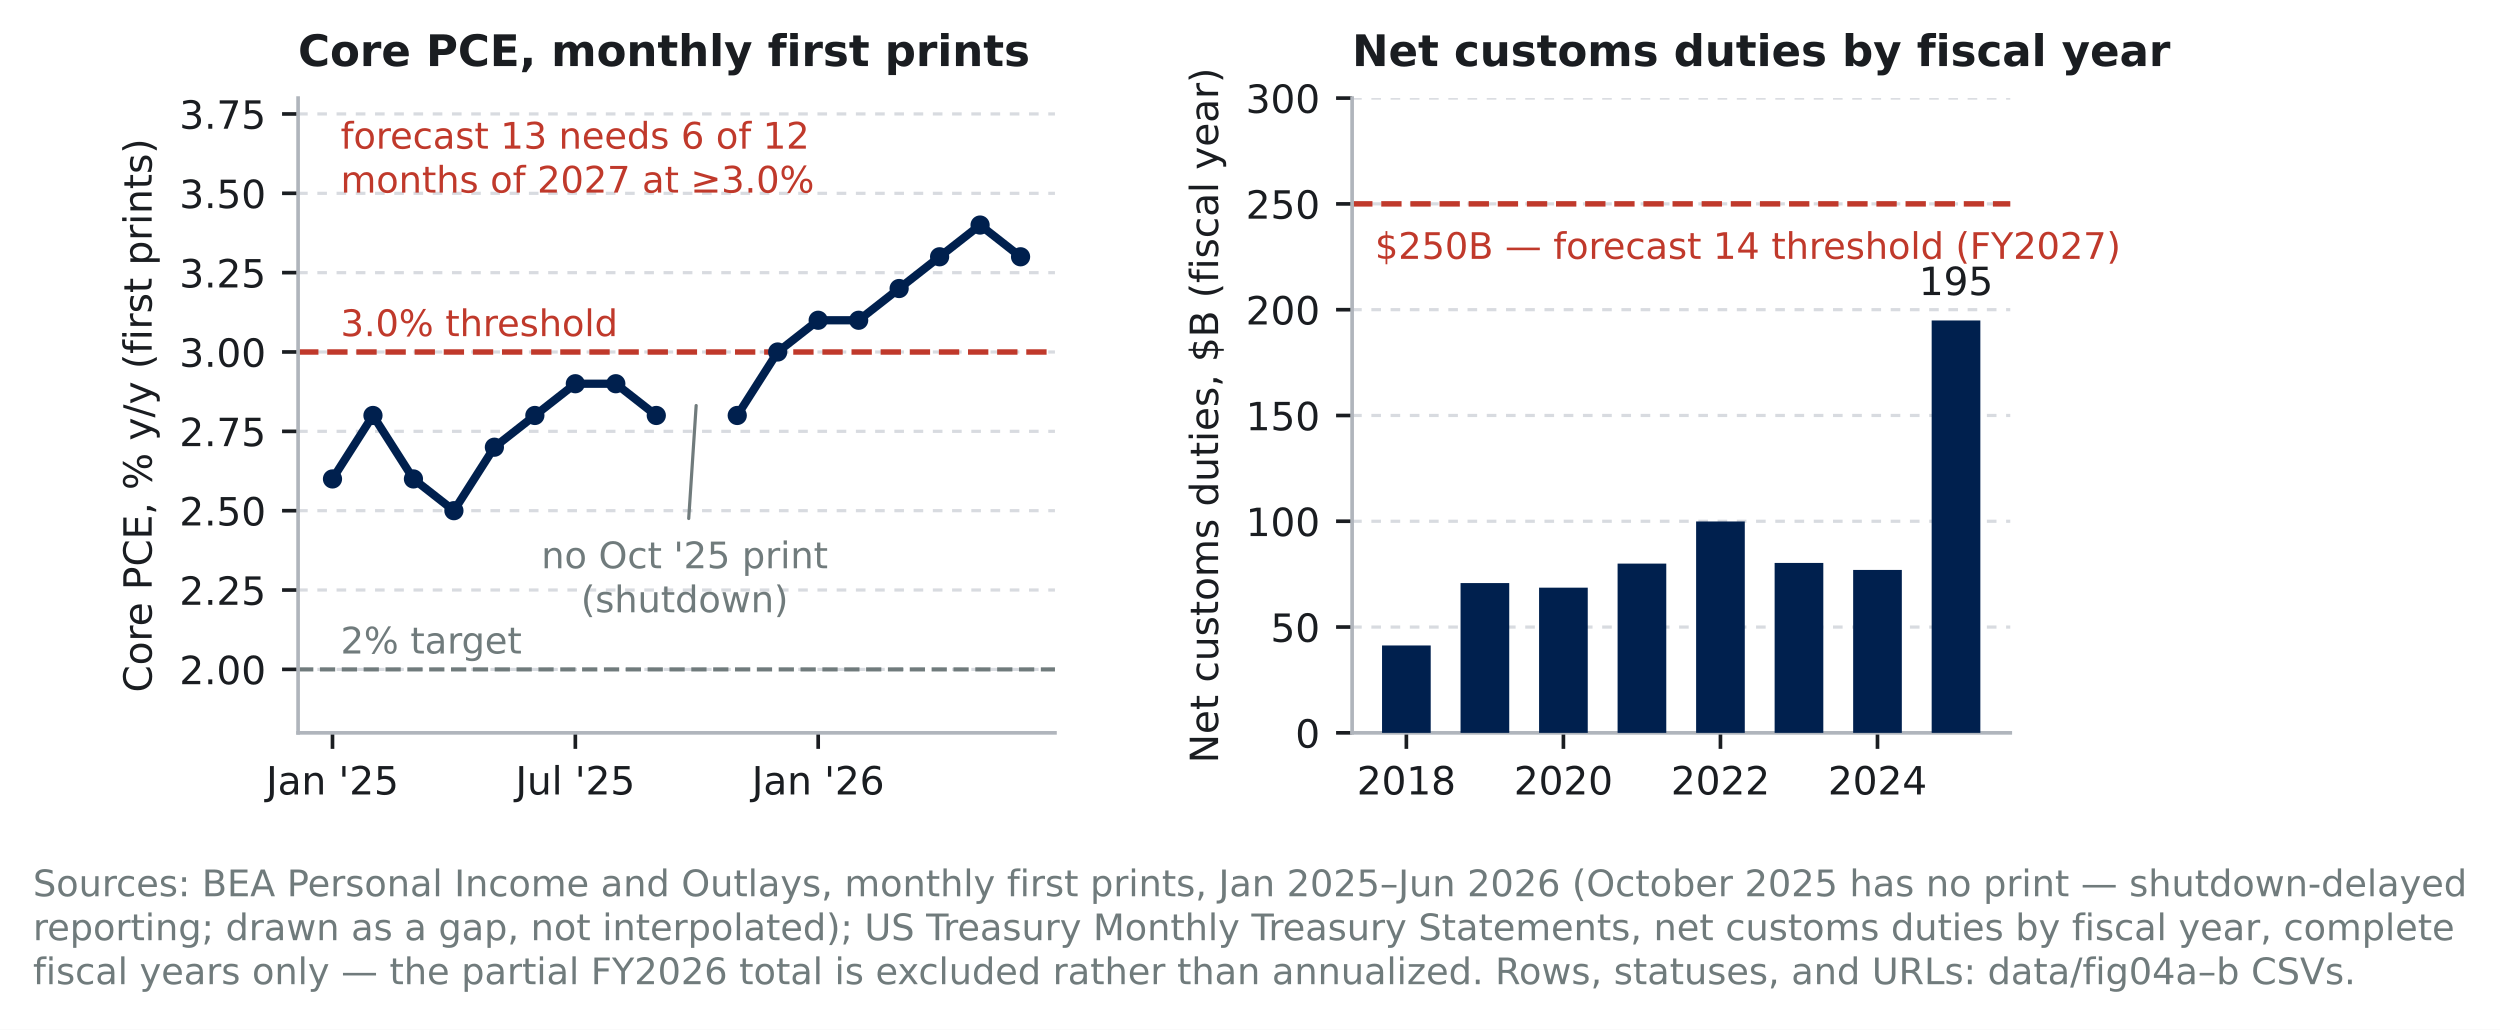
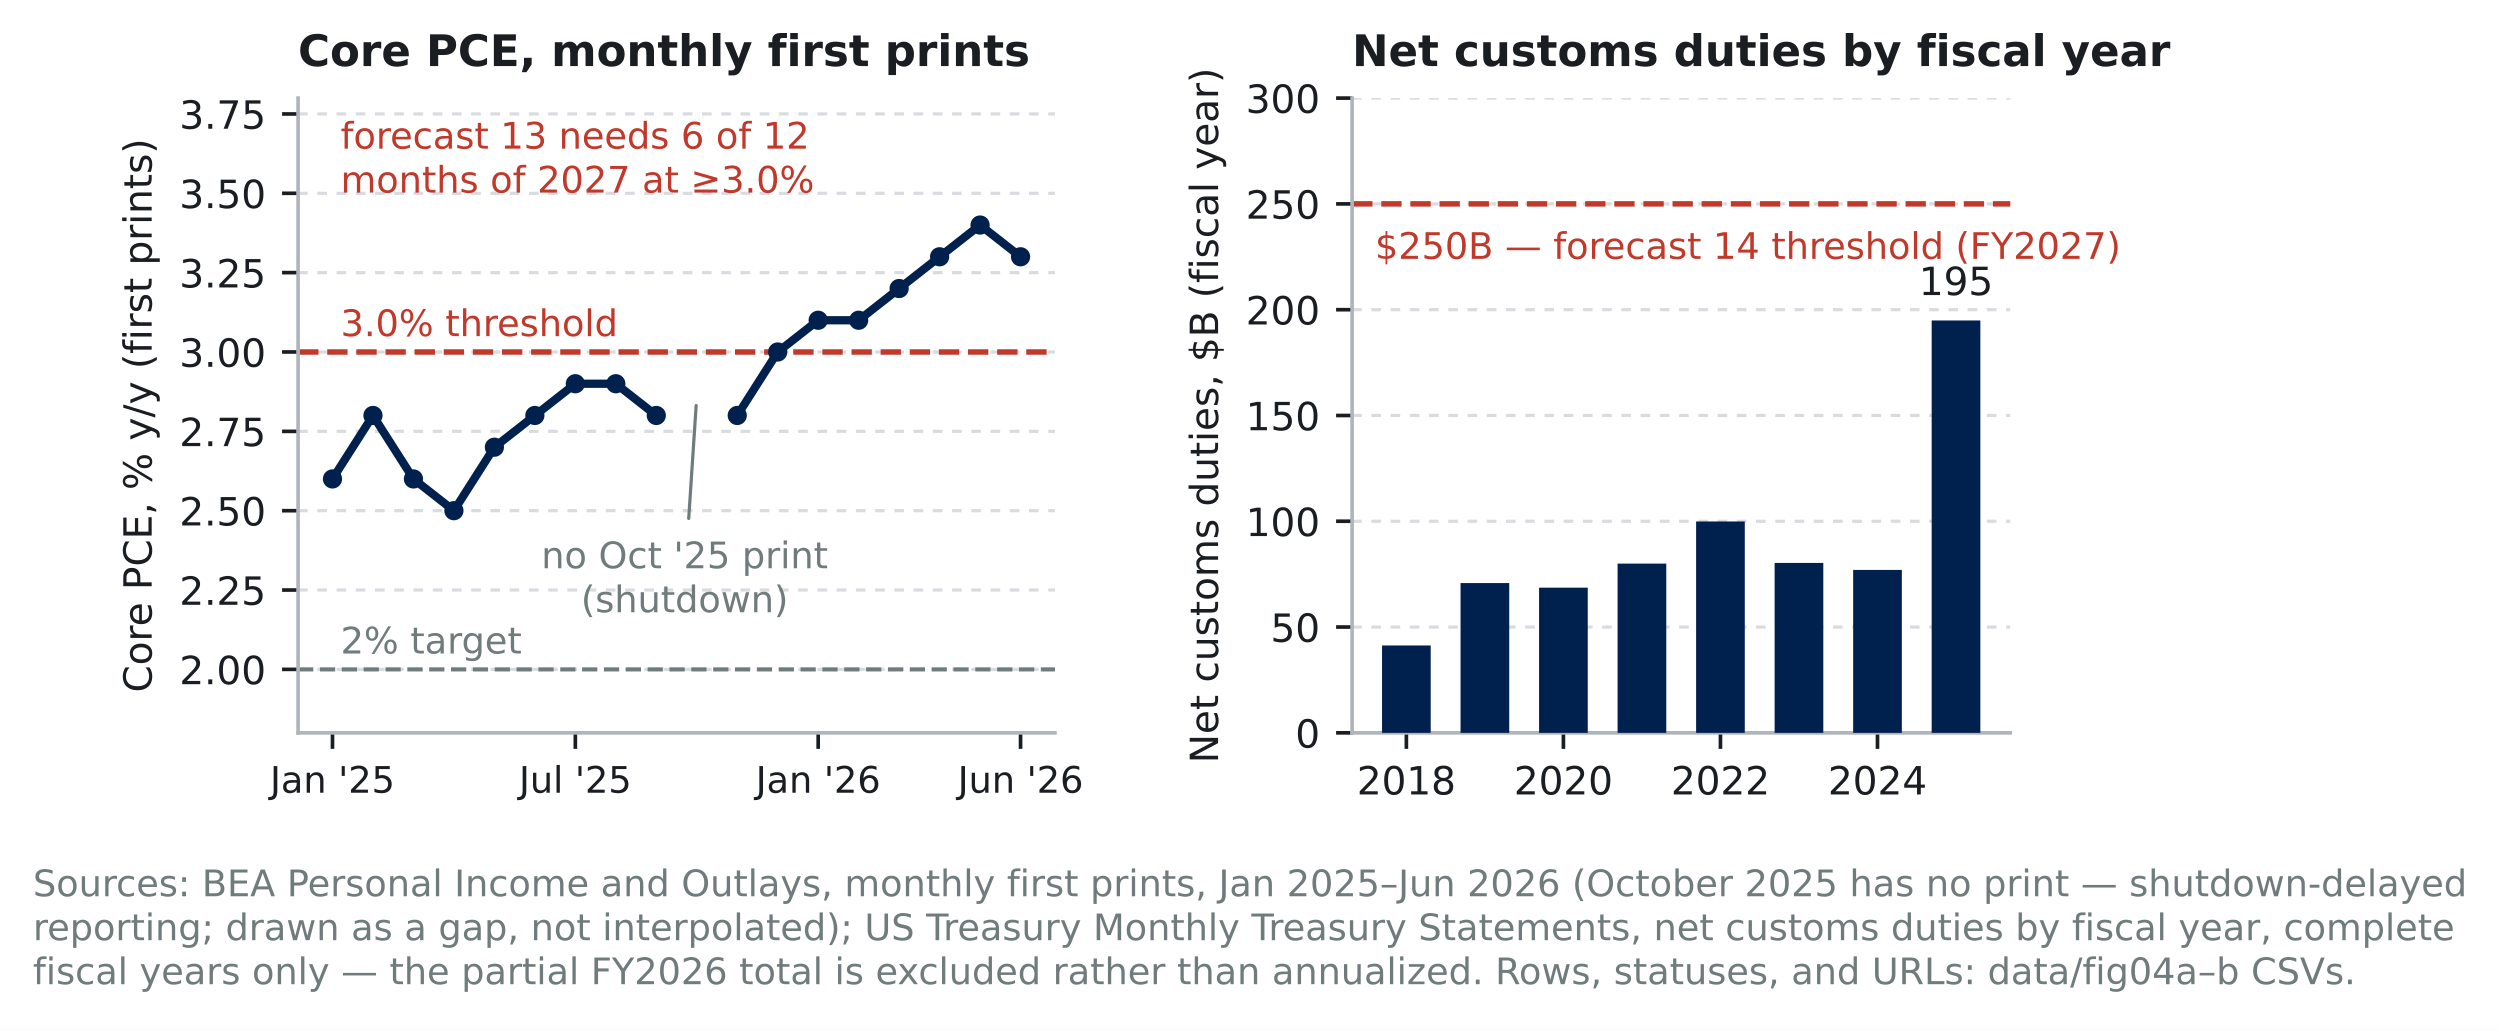
<svg xmlns="http://www.w3.org/2000/svg" xmlns:xlink="http://www.w3.org/1999/xlink" width="545.883pt" height="224.825pt" viewBox="0 0 545.883 224.825" version="1.1">
  <defs>
    <style type="text/css">*{stroke-linejoin: round; stroke-linecap: butt}</style>
  </defs>
  <g id="figure_1">
    <g id="patch_1">
      <path d="M 0 224.825  L 545.883 224.825  L 545.883 0  L 0 0  z " style="fill: #ffffff" />
    </g>
    <g id="axes_1">
      <g id="patch_2">
        <path d="M 65.088 160.019  L 230.354 160.019  L 230.354 21.419  L 65.088 21.419  z " style="fill: #ffffff" />
      </g>
      <g id="matplotlib.axis_1">
        <g id="xtick_1">
          <g id="line2d_1">
            <defs>
-               <path id="mafdbf34f91" d="M 0 0  L 0 3.5  " style="stroke: #1a1d21; stroke-width: 0.8" />
+               <path id="m00c91df85c" d="M 0 0  L 0 3.5  " style="stroke: #1a1d21; stroke-width: 0.8" />
            </defs>
            <g>
-               <use xlink:href="#mafdbf34f91" x="72.6" y="160.019" style="fill: #1a1d21; stroke: #1a1d21; stroke-width: 0.8" />
+               <use xlink:href="#m00c91df85c" x="72.6" y="160.019" style="fill: #1a1d21; stroke: #1a1d21; stroke-width: 0.8" />
            </g>
          </g>
          <g id="text_1">
-             <text style="font-size: 8.5px; font-family: 'DejaVu Sans'; text-anchor: middle; fill: #1a1d21" x="72.6" y="173.477" transform="rotate(-0 72.60008 173.4765)">Jan '25</text>
+             <text style="font-size: 8px; font-family: 'DejaVu Sans'; text-anchor: middle; fill: #1a1d21" x="72.6" y="173.097" transform="rotate(-0 72.60008 173.0966)">Jan '25</text>
          </g>
        </g>
        <g id="xtick_2">
          <g id="line2d_2">
            <g>
-               <use xlink:href="#mafdbf34f91" x="125.627" y="160.019" style="fill: #1a1d21; stroke: #1a1d21; stroke-width: 0.8" />
+               <use xlink:href="#m00c91df85c" x="125.627" y="160.019" style="fill: #1a1d21; stroke: #1a1d21; stroke-width: 0.8" />
            </g>
          </g>
          <g id="text_2">
-             <text style="font-size: 8.5px; font-family: 'DejaVu Sans'; text-anchor: middle; fill: #1a1d21" x="125.627" y="173.477" transform="rotate(-0 125.6265 173.4772)">Jul '25</text>
+             <text style="font-size: 8px; font-family: 'DejaVu Sans'; text-anchor: middle; fill: #1a1d21" x="125.627" y="173.097" transform="rotate(-0 125.6265 173.0973)">Jul '25</text>
          </g>
        </g>
        <g id="xtick_3">
          <g id="line2d_3">
            <g>
-               <use xlink:href="#mafdbf34f91" x="178.653" y="160.019" style="fill: #1a1d21; stroke: #1a1d21; stroke-width: 0.8" />
+               <use xlink:href="#m00c91df85c" x="178.653" y="160.019" style="fill: #1a1d21; stroke: #1a1d21; stroke-width: 0.8" />
            </g>
          </g>
          <g id="text_3">
-             <text style="font-size: 8.5px; font-family: 'DejaVu Sans'; text-anchor: middle; fill: #1a1d21" x="178.653" y="173.477" transform="rotate(-0 178.653 173.4765)">Jan '26</text>
+             <text style="font-size: 8px; font-family: 'DejaVu Sans'; text-anchor: middle; fill: #1a1d21" x="178.653" y="173.097" transform="rotate(-0 178.653 173.0966)">Jan '26</text>
+           </g>
+         </g>
+         <g id="xtick_4">
+           <g id="line2d_4">
+             <g>
+               <use xlink:href="#m00c91df85c" x="222.842" y="160.019" style="fill: #1a1d21; stroke: #1a1d21; stroke-width: 0.8" />
+             </g>
+           </g>
+           <g id="text_4">
+             <text style="font-size: 8px; font-family: 'DejaVu Sans'; text-anchor: middle; fill: #1a1d21" x="222.842" y="173.097" transform="rotate(-0 222.8417 173.0966)">Jun '26</text>
          </g>
        </g>
      </g>
      <g id="matplotlib.axis_2">
        <g id="ytick_1">
-           <g id="line2d_4">
-             <path d="M 65.088 146.159  L 230.354 146.159  " clip-path="url(#p23c124623d)" style="fill: none; stroke-dasharray: 2.1,2.1; stroke-dashoffset: 0; stroke: #d8dbe0; stroke-width: 0.7" />
-           </g>
          <g id="line2d_5">
+             <path d="M 65.088 146.159  L 230.354 146.159  " clip-path="url(#pdcc8681edb)" style="fill: none; stroke-dasharray: 2.1,2.1; stroke-dashoffset: 0; stroke: #d8dbe0; stroke-width: 0.7" />
+           </g>
+           <g id="line2d_6">
            <defs>
-               <path id="m6a511a5b4c" d="M 0 0  L -3.5 0  " style="stroke: #1a1d21; stroke-width: 0.8" />
+               <path id="m040faa69c9" d="M 0 0  L -3.5 0  " style="stroke: #1a1d21; stroke-width: 0.8" />
            </defs>
            <g>
-               <use xlink:href="#m6a511a5b4c" x="65.088" y="146.159" style="fill: #1a1d21; stroke: #1a1d21; stroke-width: 0.8" />
-             </g>
-           </g>
-           <g id="text_4">
+               <use xlink:href="#m040faa69c9" x="65.088" y="146.159" style="fill: #1a1d21; stroke: #1a1d21; stroke-width: 0.8" />
+             </g>
+           </g>
+           <g id="text_5">
            <text style="font-size: 8.5px; font-family: 'DejaVu Sans'; text-anchor: end; fill: #1a1d21" x="58.088" y="149.388" transform="rotate(-0 58.088 149.3875)">2.00</text>
          </g>
        </g>
        <g id="ytick_2">
-           <g id="line2d_6">
-             <path d="M 65.088 128.834  L 230.354 128.834  " clip-path="url(#p23c124623d)" style="fill: none; stroke-dasharray: 2.1,2.1; stroke-dashoffset: 0; stroke: #d8dbe0; stroke-width: 0.7" />
-           </g>
          <g id="line2d_7">
-             <g>
-               <use xlink:href="#m6a511a5b4c" x="65.088" y="128.834" style="fill: #1a1d21; stroke: #1a1d21; stroke-width: 0.8" />
-             </g>
-           </g>
-           <g id="text_5">
+             <path d="M 65.088 128.834  L 230.354 128.834  " clip-path="url(#pdcc8681edb)" style="fill: none; stroke-dasharray: 2.1,2.1; stroke-dashoffset: 0; stroke: #d8dbe0; stroke-width: 0.7" />
+           </g>
+           <g id="line2d_8">
+             <g>
+               <use xlink:href="#m040faa69c9" x="65.088" y="128.834" style="fill: #1a1d21; stroke: #1a1d21; stroke-width: 0.8" />
+             </g>
+           </g>
+           <g id="text_6">
            <text style="font-size: 8.5px; font-family: 'DejaVu Sans'; text-anchor: end; fill: #1a1d21" x="58.088" y="132.063" transform="rotate(-0 58.088 132.0625)">2.25</text>
          </g>
        </g>
        <g id="ytick_3">
-           <g id="line2d_8">
-             <path d="M 65.088 111.509  L 230.354 111.509  " clip-path="url(#p23c124623d)" style="fill: none; stroke-dasharray: 2.1,2.1; stroke-dashoffset: 0; stroke: #d8dbe0; stroke-width: 0.7" />
-           </g>
          <g id="line2d_9">
-             <g>
-               <use xlink:href="#m6a511a5b4c" x="65.088" y="111.509" style="fill: #1a1d21; stroke: #1a1d21; stroke-width: 0.8" />
-             </g>
-           </g>
-           <g id="text_6">
+             <path d="M 65.088 111.509  L 230.354 111.509  " clip-path="url(#pdcc8681edb)" style="fill: none; stroke-dasharray: 2.1,2.1; stroke-dashoffset: 0; stroke: #d8dbe0; stroke-width: 0.7" />
+           </g>
+           <g id="line2d_10">
+             <g>
+               <use xlink:href="#m040faa69c9" x="65.088" y="111.509" style="fill: #1a1d21; stroke: #1a1d21; stroke-width: 0.8" />
+             </g>
+           </g>
+           <g id="text_7">
            <text style="font-size: 8.5px; font-family: 'DejaVu Sans'; text-anchor: end; fill: #1a1d21" x="58.088" y="114.738" transform="rotate(-0 58.088 114.7375)">2.50</text>
          </g>
        </g>
        <g id="ytick_4">
-           <g id="line2d_10">
-             <path d="M 65.088 94.184  L 230.354 94.184  " clip-path="url(#p23c124623d)" style="fill: none; stroke-dasharray: 2.1,2.1; stroke-dashoffset: 0; stroke: #d8dbe0; stroke-width: 0.7" />
-           </g>
          <g id="line2d_11">
-             <g>
-               <use xlink:href="#m6a511a5b4c" x="65.088" y="94.184" style="fill: #1a1d21; stroke: #1a1d21; stroke-width: 0.8" />
-             </g>
-           </g>
-           <g id="text_7">
+             <path d="M 65.088 94.184  L 230.354 94.184  " clip-path="url(#pdcc8681edb)" style="fill: none; stroke-dasharray: 2.1,2.1; stroke-dashoffset: 0; stroke: #d8dbe0; stroke-width: 0.7" />
+           </g>
+           <g id="line2d_12">
+             <g>
+               <use xlink:href="#m040faa69c9" x="65.088" y="94.184" style="fill: #1a1d21; stroke: #1a1d21; stroke-width: 0.8" />
+             </g>
+           </g>
+           <g id="text_8">
            <text style="font-size: 8.5px; font-family: 'DejaVu Sans'; text-anchor: end; fill: #1a1d21" x="58.088" y="97.413" transform="rotate(-0 58.088 97.41252)">2.75</text>
          </g>
        </g>
        <g id="ytick_5">
-           <g id="line2d_12">
-             <path d="M 65.088 76.859  L 230.354 76.859  " clip-path="url(#p23c124623d)" style="fill: none; stroke-dasharray: 2.1,2.1; stroke-dashoffset: 0; stroke: #d8dbe0; stroke-width: 0.7" />
-           </g>
          <g id="line2d_13">
-             <g>
-               <use xlink:href="#m6a511a5b4c" x="65.088" y="76.859" style="fill: #1a1d21; stroke: #1a1d21; stroke-width: 0.8" />
-             </g>
-           </g>
-           <g id="text_8">
+             <path d="M 65.088 76.859  L 230.354 76.859  " clip-path="url(#pdcc8681edb)" style="fill: none; stroke-dasharray: 2.1,2.1; stroke-dashoffset: 0; stroke: #d8dbe0; stroke-width: 0.7" />
+           </g>
+           <g id="line2d_14">
+             <g>
+               <use xlink:href="#m040faa69c9" x="65.088" y="76.859" style="fill: #1a1d21; stroke: #1a1d21; stroke-width: 0.8" />
+             </g>
+           </g>
+           <g id="text_9">
            <text style="font-size: 8.5px; font-family: 'DejaVu Sans'; text-anchor: end; fill: #1a1d21" x="58.088" y="80.088" transform="rotate(-0 58.088 80.08752)">3.00</text>
          </g>
        </g>
        <g id="ytick_6">
-           <g id="line2d_14">
-             <path d="M 65.088 59.534  L 230.354 59.534  " clip-path="url(#p23c124623d)" style="fill: none; stroke-dasharray: 2.1,2.1; stroke-dashoffset: 0; stroke: #d8dbe0; stroke-width: 0.7" />
-           </g>
          <g id="line2d_15">
-             <g>
-               <use xlink:href="#m6a511a5b4c" x="65.088" y="59.534" style="fill: #1a1d21; stroke: #1a1d21; stroke-width: 0.8" />
-             </g>
-           </g>
-           <g id="text_9">
+             <path d="M 65.088 59.534  L 230.354 59.534  " clip-path="url(#pdcc8681edb)" style="fill: none; stroke-dasharray: 2.1,2.1; stroke-dashoffset: 0; stroke: #d8dbe0; stroke-width: 0.7" />
+           </g>
+           <g id="line2d_16">
+             <g>
+               <use xlink:href="#m040faa69c9" x="65.088" y="59.534" style="fill: #1a1d21; stroke: #1a1d21; stroke-width: 0.8" />
+             </g>
+           </g>
+           <g id="text_10">
            <text style="font-size: 8.5px; font-family: 'DejaVu Sans'; text-anchor: end; fill: #1a1d21" x="58.088" y="62.763" transform="rotate(-0 58.088 62.76252)">3.25</text>
          </g>
        </g>
        <g id="ytick_7">
-           <g id="line2d_16">
-             <path d="M 65.088 42.209  L 230.354 42.209  " clip-path="url(#p23c124623d)" style="fill: none; stroke-dasharray: 2.1,2.1; stroke-dashoffset: 0; stroke: #d8dbe0; stroke-width: 0.7" />
-           </g>
          <g id="line2d_17">
-             <g>
-               <use xlink:href="#m6a511a5b4c" x="65.088" y="42.209" style="fill: #1a1d21; stroke: #1a1d21; stroke-width: 0.8" />
-             </g>
-           </g>
-           <g id="text_10">
+             <path d="M 65.088 42.209  L 230.354 42.209  " clip-path="url(#pdcc8681edb)" style="fill: none; stroke-dasharray: 2.1,2.1; stroke-dashoffset: 0; stroke: #d8dbe0; stroke-width: 0.7" />
+           </g>
+           <g id="line2d_18">
+             <g>
+               <use xlink:href="#m040faa69c9" x="65.088" y="42.209" style="fill: #1a1d21; stroke: #1a1d21; stroke-width: 0.8" />
+             </g>
+           </g>
+           <g id="text_11">
            <text style="font-size: 8.5px; font-family: 'DejaVu Sans'; text-anchor: end; fill: #1a1d21" x="58.088" y="45.438" transform="rotate(-0 58.088 45.43752)">3.50</text>
          </g>
        </g>
        <g id="ytick_8">
-           <g id="line2d_18">
-             <path d="M 65.088 24.884  L 230.354 24.884  " clip-path="url(#p23c124623d)" style="fill: none; stroke-dasharray: 2.1,2.1; stroke-dashoffset: 0; stroke: #d8dbe0; stroke-width: 0.7" />
-           </g>
          <g id="line2d_19">
-             <g>
-               <use xlink:href="#m6a511a5b4c" x="65.088" y="24.884" style="fill: #1a1d21; stroke: #1a1d21; stroke-width: 0.8" />
-             </g>
-           </g>
-           <g id="text_11">
+             <path d="M 65.088 24.884  L 230.354 24.884  " clip-path="url(#pdcc8681edb)" style="fill: none; stroke-dasharray: 2.1,2.1; stroke-dashoffset: 0; stroke: #d8dbe0; stroke-width: 0.7" />
+           </g>
+           <g id="line2d_20">
+             <g>
+               <use xlink:href="#m040faa69c9" x="65.088" y="24.884" style="fill: #1a1d21; stroke: #1a1d21; stroke-width: 0.8" />
+             </g>
+           </g>
+           <g id="text_12">
            <text style="font-size: 8.5px; font-family: 'DejaVu Sans'; text-anchor: end; fill: #1a1d21" x="58.088" y="28.113" transform="rotate(-0 58.088 28.11252)">3.75</text>
          </g>
        </g>
-         <g id="text_12">
+         <g id="text_13">
          <text style="font-size: 8.5px; font-family: 'DejaVu Sans'; text-anchor: middle; fill: #1a1d21" x="33.12" y="90.719" transform="rotate(-90 33.12023 90.71852)">Core PCE, % y/y (first prints)</text>
        </g>
      </g>
-       <g id="line2d_20">
-         <path d="M 65.088 76.859  L 230.354 76.859  " clip-path="url(#p23c124623d)" style="fill: none; stroke-dasharray: 4.44,1.92; stroke-dashoffset: 0; stroke: #c0392b; stroke-width: 1.2" />
-       </g>
      <g id="line2d_21">
-         <path d="M 65.088 146.159  L 230.354 146.159  " clip-path="url(#p23c124623d)" style="fill: none; stroke-dasharray: 3.33,1.44; stroke-dashoffset: 0; stroke: #707b7c; stroke-width: 0.9" />
+         <path d="M 65.088 76.859  L 230.354 76.859  " clip-path="url(#pdcc8681edb)" style="fill: none; stroke-dasharray: 4.44,1.92; stroke-dashoffset: 0; stroke: #c0392b; stroke-width: 1.2" />
+       </g>
+       <g id="line2d_22">
+         <path d="M 65.088 146.159  L 230.354 146.159  " clip-path="url(#pdcc8681edb)" style="fill: none; stroke-dasharray: 3.33,1.44; stroke-dashoffset: 0; stroke: #707b7c; stroke-width: 0.9" />
      </g>
      <g id="patch_3">
        <path d="M 65.088 160.019  L 65.088 21.419  " style="fill: none; stroke: #b0b5bc; stroke-width: 0.8; stroke-linejoin: miter; stroke-linecap: square" />
      </g>
      <g id="patch_4">
        <path d="M 65.088 160.019  L 230.354 160.019  " style="fill: none; stroke: #b0b5bc; stroke-width: 0.8; stroke-linejoin: miter; stroke-linecap: square" />
      </g>
-       <g id="line2d_22">
-         <path d="M 72.6 104.579  L 81.438 90.719  L 90.276 104.579  L 99.113 111.509  L 107.951 97.649  L 116.789 90.719  L 125.627 83.789  L 134.464 83.789  L 143.302 90.719  " clip-path="url(#p23c124623d)" style="fill: none; stroke: #00204e; stroke-width: 1.8; stroke-linecap: square" />
+       <g id="line2d_23">
+         <path d="M 72.6 104.579  L 81.438 90.719  L 90.276 104.579  L 99.113 111.509  L 107.951 97.649  L 116.789 90.719  L 125.627 83.789  L 134.464 83.789  L 143.302 90.719  " clip-path="url(#pdcc8681edb)" style="fill: none; stroke: #00204e; stroke-width: 1.8; stroke-linecap: square" />
        <defs>
-           <path id="m4e1119bc8c" d="M 0 1.6  C 0.424 1.6 0.831 1.431 1.131 1.131  C 1.431 0.831 1.6 0.424 1.6 0  C 1.6 -0.424 1.431 -0.831 1.131 -1.131  C 0.831 -1.431 0.424 -1.6 0 -1.6  C -0.424 -1.6 -0.831 -1.431 -1.131 -1.131  C -1.431 -0.831 -1.6 -0.424 -1.6 0  C -1.6 0.424 -1.431 0.831 -1.131 1.131  C -0.831 1.431 -0.424 1.6 0 1.6  z " style="stroke: #00204e" />
+           <path id="mcc8236ee41" d="M 0 1.6  C 0.424 1.6 0.831 1.431 1.131 1.131  C 1.431 0.831 1.6 0.424 1.6 0  C 1.6 -0.424 1.431 -0.831 1.131 -1.131  C 0.831 -1.431 0.424 -1.6 0 -1.6  C -0.424 -1.6 -0.831 -1.431 -1.131 -1.131  C -1.431 -0.831 -1.6 -0.424 -1.6 0  C -1.6 0.424 -1.431 0.831 -1.131 1.131  C -0.831 1.431 -0.424 1.6 0 1.6  z " style="stroke: #00204e" />
        </defs>
-         <g clip-path="url(#p23c124623d)">
-           <use xlink:href="#m4e1119bc8c" x="72.6" y="104.579" style="fill: #00204e; stroke: #00204e" />
-           <use xlink:href="#m4e1119bc8c" x="81.438" y="90.719" style="fill: #00204e; stroke: #00204e" />
-           <use xlink:href="#m4e1119bc8c" x="90.276" y="104.579" style="fill: #00204e; stroke: #00204e" />
-           <use xlink:href="#m4e1119bc8c" x="99.113" y="111.509" style="fill: #00204e; stroke: #00204e" />
-           <use xlink:href="#m4e1119bc8c" x="107.951" y="97.649" style="fill: #00204e; stroke: #00204e" />
-           <use xlink:href="#m4e1119bc8c" x="116.789" y="90.719" style="fill: #00204e; stroke: #00204e" />
-           <use xlink:href="#m4e1119bc8c" x="125.627" y="83.789" style="fill: #00204e; stroke: #00204e" />
-           <use xlink:href="#m4e1119bc8c" x="134.464" y="83.789" style="fill: #00204e; stroke: #00204e" />
-           <use xlink:href="#m4e1119bc8c" x="143.302" y="90.719" style="fill: #00204e; stroke: #00204e" />
-         </g>
-       </g>
-       <g id="line2d_23">
-         <path d="M 160.978 90.719  L 169.815 76.859  L 178.653 69.929  L 187.491 69.929  L 196.328 62.999  L 205.166 56.069  L 214.004 49.139  L 222.842 56.069  " clip-path="url(#p23c124623d)" style="fill: none; stroke: #00204e; stroke-width: 1.8; stroke-linecap: square" />
-         <g clip-path="url(#p23c124623d)">
-           <use xlink:href="#m4e1119bc8c" x="160.978" y="90.719" style="fill: #00204e; stroke: #00204e" />
-           <use xlink:href="#m4e1119bc8c" x="169.815" y="76.859" style="fill: #00204e; stroke: #00204e" />
-           <use xlink:href="#m4e1119bc8c" x="178.653" y="69.929" style="fill: #00204e; stroke: #00204e" />
-           <use xlink:href="#m4e1119bc8c" x="187.491" y="69.929" style="fill: #00204e; stroke: #00204e" />
-           <use xlink:href="#m4e1119bc8c" x="196.328" y="62.999" style="fill: #00204e; stroke: #00204e" />
-           <use xlink:href="#m4e1119bc8c" x="205.166" y="56.069" style="fill: #00204e; stroke: #00204e" />
-           <use xlink:href="#m4e1119bc8c" x="214.004" y="49.139" style="fill: #00204e; stroke: #00204e" />
-           <use xlink:href="#m4e1119bc8c" x="222.842" y="56.069" style="fill: #00204e; stroke: #00204e" />
-         </g>
-       </g>
-       <g id="text_13">
+         <g clip-path="url(#pdcc8681edb)">
+           <use xlink:href="#mcc8236ee41" x="72.6" y="104.579" style="fill: #00204e; stroke: #00204e" />
+           <use xlink:href="#mcc8236ee41" x="81.438" y="90.719" style="fill: #00204e; stroke: #00204e" />
+           <use xlink:href="#mcc8236ee41" x="90.276" y="104.579" style="fill: #00204e; stroke: #00204e" />
+           <use xlink:href="#mcc8236ee41" x="99.113" y="111.509" style="fill: #00204e; stroke: #00204e" />
+           <use xlink:href="#mcc8236ee41" x="107.951" y="97.649" style="fill: #00204e; stroke: #00204e" />
+           <use xlink:href="#mcc8236ee41" x="116.789" y="90.719" style="fill: #00204e; stroke: #00204e" />
+           <use xlink:href="#mcc8236ee41" x="125.627" y="83.789" style="fill: #00204e; stroke: #00204e" />
+           <use xlink:href="#mcc8236ee41" x="134.464" y="83.789" style="fill: #00204e; stroke: #00204e" />
+           <use xlink:href="#mcc8236ee41" x="143.302" y="90.719" style="fill: #00204e; stroke: #00204e" />
+         </g>
+       </g>
+       <g id="line2d_24">
+         <path d="M 160.978 90.719  L 169.815 76.859  L 178.653 69.929  L 187.491 69.929  L 196.328 62.999  L 205.166 56.069  L 214.004 49.139  L 222.842 56.069  " clip-path="url(#pdcc8681edb)" style="fill: none; stroke: #00204e; stroke-width: 1.8; stroke-linecap: square" />
+         <g clip-path="url(#pdcc8681edb)">
+           <use xlink:href="#mcc8236ee41" x="160.978" y="90.719" style="fill: #00204e; stroke: #00204e" />
+           <use xlink:href="#mcc8236ee41" x="169.815" y="76.859" style="fill: #00204e; stroke: #00204e" />
+           <use xlink:href="#mcc8236ee41" x="178.653" y="69.929" style="fill: #00204e; stroke: #00204e" />
+           <use xlink:href="#mcc8236ee41" x="187.491" y="69.929" style="fill: #00204e; stroke: #00204e" />
+           <use xlink:href="#mcc8236ee41" x="196.328" y="62.999" style="fill: #00204e; stroke: #00204e" />
+           <use xlink:href="#mcc8236ee41" x="205.166" y="56.069" style="fill: #00204e; stroke: #00204e" />
+           <use xlink:href="#mcc8236ee41" x="214.004" y="49.139" style="fill: #00204e; stroke: #00204e" />
+           <use xlink:href="#mcc8236ee41" x="222.842" y="56.069" style="fill: #00204e; stroke: #00204e" />
+         </g>
+       </g>
+       <g id="text_14">
        <text style="font-size: 8px; font-family: 'DejaVu Sans'; text-anchor: start; fill: #c0392b" x="74.368" y="73.394" transform="rotate(-0 74.36763 73.39352)">3.0% threshold</text>
      </g>
-       <g id="text_14">
+       <g id="text_15">
        <text style="font-size: 8px; font-family: 'DejaVu Sans'; text-anchor: start; fill: #707b7c" x="74.368" y="142.694" transform="rotate(-0 74.36763 142.6935)">2% target</text>
      </g>
-       <g id="text_15">
+       <g id="text_16">
        <text style="font-size: 8px; font-family: 'DejaVu Sans'; fill: #c0392b" transform="translate(74.36763 32.45605)">forecast 13 needs 6 of 12</text>
        <text style="font-size: 8px; font-family: 'DejaVu Sans'; fill: #c0392b" transform="translate(74.36763 42.05823)">months of 2027 at ≥3.0%</text>
      </g>
      <g id="patch_5">
        <path d="M 150.384 113.21  Q 151.196 100.882 152.008 88.555  " style="fill: none; stroke: #707b7c; stroke-width: 0.7; stroke-linecap: round" />
      </g>
-       <g id="text_16">
+       <g id="text_17">
        <text style="font-size: 8px; font-family: 'DejaVu Sans'; fill: #707b7c" transform="translate(118.1885 124.0823)">no Oct '25 print</text>
        <text style="font-size: 8px; font-family: 'DejaVu Sans'; fill: #707b7c" transform="translate(126.8522 133.6845)">(shutdown)</text>
      </g>
-       <g id="text_17">
+       <g id="text_18">
        <text style="font-weight: 700; font-size: 9.5px; font-family: 'DejaVu Sans'; text-anchor: start; fill: #1a1d21" x="65.088" y="14.419" transform="rotate(-0 65.088 14.41852)">Core PCE, monthly first prints</text>
      </g>
    </g>
    <g id="axes_2">
      <g id="patch_6">
        <path d="M 295.239 160.019  L 438.948 160.019  L 438.948 21.419  L 295.239 21.419  z " style="fill: #ffffff" />
      </g>
      <g id="matplotlib.axis_3">
-         <g id="xtick_4">
-           <g id="line2d_24">
-             <g>
-               <use xlink:href="#mafdbf34f91" x="307.086" y="160.019" style="fill: #1a1d21; stroke: #1a1d21; stroke-width: 0.8" />
-             </g>
-           </g>
-           <g id="text_18">
-             <text style="font-size: 8.5px; font-family: 'DejaVu Sans'; text-anchor: middle; fill: #1a1d21" x="307.086" y="173.477" transform="rotate(-0 307.0858 173.4765)">2018</text>
-           </g>
-         </g>
        <g id="xtick_5">
          <g id="line2d_25">
            <g>
-               <use xlink:href="#mafdbf34f91" x="341.376" y="160.019" style="fill: #1a1d21; stroke: #1a1d21; stroke-width: 0.8" />
+               <use xlink:href="#m00c91df85c" x="307.086" y="160.019" style="fill: #1a1d21; stroke: #1a1d21; stroke-width: 0.8" />
            </g>
          </g>
          <g id="text_19">
-             <text style="font-size: 8.5px; font-family: 'DejaVu Sans'; text-anchor: middle; fill: #1a1d21" x="341.376" y="173.477" transform="rotate(-0 341.3758 173.4765)">2020</text>
+             <text style="font-size: 8.5px; font-family: 'DejaVu Sans'; text-anchor: middle; fill: #1a1d21" x="307.086" y="173.477" transform="rotate(-0 307.0858 173.4765)">2018</text>
          </g>
        </g>
        <g id="xtick_6">
          <g id="line2d_26">
            <g>
-               <use xlink:href="#mafdbf34f91" x="375.666" y="160.019" style="fill: #1a1d21; stroke: #1a1d21; stroke-width: 0.8" />
+               <use xlink:href="#m00c91df85c" x="341.376" y="160.019" style="fill: #1a1d21; stroke: #1a1d21; stroke-width: 0.8" />
            </g>
          </g>
          <g id="text_20">
-             <text style="font-size: 8.5px; font-family: 'DejaVu Sans'; text-anchor: middle; fill: #1a1d21" x="375.666" y="173.477" transform="rotate(-0 375.6658 173.4765)">2022</text>
+             <text style="font-size: 8.5px; font-family: 'DejaVu Sans'; text-anchor: middle; fill: #1a1d21" x="341.376" y="173.477" transform="rotate(-0 341.3758 173.4765)">2020</text>
          </g>
        </g>
        <g id="xtick_7">
          <g id="line2d_27">
            <g>
-               <use xlink:href="#mafdbf34f91" x="409.956" y="160.019" style="fill: #1a1d21; stroke: #1a1d21; stroke-width: 0.8" />
+               <use xlink:href="#m00c91df85c" x="375.666" y="160.019" style="fill: #1a1d21; stroke: #1a1d21; stroke-width: 0.8" />
            </g>
          </g>
          <g id="text_21">
+             <text style="font-size: 8.5px; font-family: 'DejaVu Sans'; text-anchor: middle; fill: #1a1d21" x="375.666" y="173.477" transform="rotate(-0 375.6658 173.4765)">2022</text>
+           </g>
+         </g>
+         <g id="xtick_8">
+           <g id="line2d_28">
+             <g>
+               <use xlink:href="#m00c91df85c" x="409.956" y="160.019" style="fill: #1a1d21; stroke: #1a1d21; stroke-width: 0.8" />
+             </g>
+           </g>
+           <g id="text_22">
            <text style="font-size: 8.5px; font-family: 'DejaVu Sans'; text-anchor: middle; fill: #1a1d21" x="409.956" y="173.477" transform="rotate(-0 409.9558 173.4765)">2024</text>
          </g>
        </g>
      </g>
      <g id="matplotlib.axis_4">
        <g id="ytick_9">
-           <g id="line2d_28">
-             <path d="M 295.239 160.019  L 438.948 160.019  " clip-path="url(#p870a455d65)" style="fill: none; stroke-dasharray: 2.1,2.1; stroke-dashoffset: 0; stroke: #d8dbe0; stroke-width: 0.7" />
-           </g>
          <g id="line2d_29">
-             <g>
-               <use xlink:href="#m6a511a5b4c" x="295.239" y="160.019" style="fill: #1a1d21; stroke: #1a1d21; stroke-width: 0.8" />
-             </g>
-           </g>
-           <g id="text_22">
+             <path d="M 295.239 160.019  L 438.948 160.019  " clip-path="url(#pc3130b893d)" style="fill: none; stroke-dasharray: 2.1,2.1; stroke-dashoffset: 0; stroke: #d8dbe0; stroke-width: 0.7" />
+           </g>
+           <g id="line2d_30">
+             <g>
+               <use xlink:href="#m040faa69c9" x="295.239" y="160.019" style="fill: #1a1d21; stroke: #1a1d21; stroke-width: 0.8" />
+             </g>
+           </g>
+           <g id="text_23">
            <text style="font-size: 8.5px; font-family: 'DejaVu Sans'; text-anchor: end; fill: #1a1d21" x="288.239" y="163.248" transform="rotate(-0 288.2386 163.2475)">0</text>
          </g>
        </g>
        <g id="ytick_10">
-           <g id="line2d_30">
-             <path d="M 295.239 136.919  L 438.948 136.919  " clip-path="url(#p870a455d65)" style="fill: none; stroke-dasharray: 2.1,2.1; stroke-dashoffset: 0; stroke: #d8dbe0; stroke-width: 0.7" />
-           </g>
          <g id="line2d_31">
-             <g>
-               <use xlink:href="#m6a511a5b4c" x="295.239" y="136.919" style="fill: #1a1d21; stroke: #1a1d21; stroke-width: 0.8" />
-             </g>
-           </g>
-           <g id="text_23">
+             <path d="M 295.239 136.919  L 438.948 136.919  " clip-path="url(#pc3130b893d)" style="fill: none; stroke-dasharray: 2.1,2.1; stroke-dashoffset: 0; stroke: #d8dbe0; stroke-width: 0.7" />
+           </g>
+           <g id="line2d_32">
+             <g>
+               <use xlink:href="#m040faa69c9" x="295.239" y="136.919" style="fill: #1a1d21; stroke: #1a1d21; stroke-width: 0.8" />
+             </g>
+           </g>
+           <g id="text_24">
            <text style="font-size: 8.5px; font-family: 'DejaVu Sans'; text-anchor: end; fill: #1a1d21" x="288.239" y="140.148" transform="rotate(-0 288.2386 140.1475)">50</text>
          </g>
        </g>
        <g id="ytick_11">
-           <g id="line2d_32">
-             <path d="M 295.239 113.819  L 438.948 113.819  " clip-path="url(#p870a455d65)" style="fill: none; stroke-dasharray: 2.1,2.1; stroke-dashoffset: 0; stroke: #d8dbe0; stroke-width: 0.7" />
-           </g>
          <g id="line2d_33">
-             <g>
-               <use xlink:href="#m6a511a5b4c" x="295.239" y="113.819" style="fill: #1a1d21; stroke: #1a1d21; stroke-width: 0.8" />
-             </g>
-           </g>
-           <g id="text_24">
+             <path d="M 295.239 113.819  L 438.948 113.819  " clip-path="url(#pc3130b893d)" style="fill: none; stroke-dasharray: 2.1,2.1; stroke-dashoffset: 0; stroke: #d8dbe0; stroke-width: 0.7" />
+           </g>
+           <g id="line2d_34">
+             <g>
+               <use xlink:href="#m040faa69c9" x="295.239" y="113.819" style="fill: #1a1d21; stroke: #1a1d21; stroke-width: 0.8" />
+             </g>
+           </g>
+           <g id="text_25">
            <text style="font-size: 8.5px; font-family: 'DejaVu Sans'; text-anchor: end; fill: #1a1d21" x="288.239" y="117.048" transform="rotate(-0 288.2386 117.0475)">100</text>
          </g>
        </g>
        <g id="ytick_12">
-           <g id="line2d_34">
-             <path d="M 295.239 90.719  L 438.948 90.719  " clip-path="url(#p870a455d65)" style="fill: none; stroke-dasharray: 2.1,2.1; stroke-dashoffset: 0; stroke: #d8dbe0; stroke-width: 0.7" />
-           </g>
          <g id="line2d_35">
-             <g>
-               <use xlink:href="#m6a511a5b4c" x="295.239" y="90.719" style="fill: #1a1d21; stroke: #1a1d21; stroke-width: 0.8" />
-             </g>
-           </g>
-           <g id="text_25">
+             <path d="M 295.239 90.719  L 438.948 90.719  " clip-path="url(#pc3130b893d)" style="fill: none; stroke-dasharray: 2.1,2.1; stroke-dashoffset: 0; stroke: #d8dbe0; stroke-width: 0.7" />
+           </g>
+           <g id="line2d_36">
+             <g>
+               <use xlink:href="#m040faa69c9" x="295.239" y="90.719" style="fill: #1a1d21; stroke: #1a1d21; stroke-width: 0.8" />
+             </g>
+           </g>
+           <g id="text_26">
            <text style="font-size: 8.5px; font-family: 'DejaVu Sans'; text-anchor: end; fill: #1a1d21" x="288.239" y="93.948" transform="rotate(-0 288.2386 93.94752)">150</text>
          </g>
        </g>
        <g id="ytick_13">
-           <g id="line2d_36">
-             <path d="M 295.239 67.619  L 438.948 67.619  " clip-path="url(#p870a455d65)" style="fill: none; stroke-dasharray: 2.1,2.1; stroke-dashoffset: 0; stroke: #d8dbe0; stroke-width: 0.7" />
-           </g>
          <g id="line2d_37">
-             <g>
-               <use xlink:href="#m6a511a5b4c" x="295.239" y="67.619" style="fill: #1a1d21; stroke: #1a1d21; stroke-width: 0.8" />
-             </g>
-           </g>
-           <g id="text_26">
+             <path d="M 295.239 67.619  L 438.948 67.619  " clip-path="url(#pc3130b893d)" style="fill: none; stroke-dasharray: 2.1,2.1; stroke-dashoffset: 0; stroke: #d8dbe0; stroke-width: 0.7" />
+           </g>
+           <g id="line2d_38">
+             <g>
+               <use xlink:href="#m040faa69c9" x="295.239" y="67.619" style="fill: #1a1d21; stroke: #1a1d21; stroke-width: 0.8" />
+             </g>
+           </g>
+           <g id="text_27">
            <text style="font-size: 8.5px; font-family: 'DejaVu Sans'; text-anchor: end; fill: #1a1d21" x="288.239" y="70.848" transform="rotate(-0 288.2386 70.84752)">200</text>
          </g>
        </g>
        <g id="ytick_14">
-           <g id="line2d_38">
-             <path d="M 295.239 44.519  L 438.948 44.519  " clip-path="url(#p870a455d65)" style="fill: none; stroke-dasharray: 2.1,2.1; stroke-dashoffset: 0; stroke: #d8dbe0; stroke-width: 0.7" />
-           </g>
          <g id="line2d_39">
-             <g>
-               <use xlink:href="#m6a511a5b4c" x="295.239" y="44.519" style="fill: #1a1d21; stroke: #1a1d21; stroke-width: 0.8" />
-             </g>
-           </g>
-           <g id="text_27">
+             <path d="M 295.239 44.519  L 438.948 44.519  " clip-path="url(#pc3130b893d)" style="fill: none; stroke-dasharray: 2.1,2.1; stroke-dashoffset: 0; stroke: #d8dbe0; stroke-width: 0.7" />
+           </g>
+           <g id="line2d_40">
+             <g>
+               <use xlink:href="#m040faa69c9" x="295.239" y="44.519" style="fill: #1a1d21; stroke: #1a1d21; stroke-width: 0.8" />
+             </g>
+           </g>
+           <g id="text_28">
            <text style="font-size: 8.5px; font-family: 'DejaVu Sans'; text-anchor: end; fill: #1a1d21" x="288.239" y="47.748" transform="rotate(-0 288.2386 47.74752)">250</text>
          </g>
        </g>
        <g id="ytick_15">
-           <g id="line2d_40">
-             <path d="M 295.239 21.419  L 438.948 21.419  " clip-path="url(#p870a455d65)" style="fill: none; stroke-dasharray: 2.1,2.1; stroke-dashoffset: 0; stroke: #d8dbe0; stroke-width: 0.7" />
-           </g>
          <g id="line2d_41">
-             <g>
-               <use xlink:href="#m6a511a5b4c" x="295.239" y="21.419" style="fill: #1a1d21; stroke: #1a1d21; stroke-width: 0.8" />
-             </g>
-           </g>
-           <g id="text_28">
+             <path d="M 295.239 21.419  L 438.948 21.419  " clip-path="url(#pc3130b893d)" style="fill: none; stroke-dasharray: 2.1,2.1; stroke-dashoffset: 0; stroke: #d8dbe0; stroke-width: 0.7" />
+           </g>
+           <g id="line2d_42">
+             <g>
+               <use xlink:href="#m040faa69c9" x="295.239" y="21.419" style="fill: #1a1d21; stroke: #1a1d21; stroke-width: 0.8" />
+             </g>
+           </g>
+           <g id="text_29">
            <text style="font-size: 8.5px; font-family: 'DejaVu Sans'; text-anchor: end; fill: #1a1d21" x="288.239" y="24.648" transform="rotate(-0 288.2386 24.64752)">300</text>
          </g>
        </g>
-         <g id="text_29">
+         <g id="text_30">
          <text style="font-size: 8.5px; font-family: 'DejaVu Sans'; text-anchor: middle; fill: #1a1d21" x="265.972" y="90.719" transform="rotate(-90 265.9722 90.71852)">Net customs duties, $B (fiscal year)</text>
        </g>
      </g>
-       <g id="line2d_42">
-         <path d="M 295.239 44.519  L 438.948 44.519  " clip-path="url(#p870a455d65)" style="fill: none; stroke-dasharray: 4.44,1.92; stroke-dashoffset: 0; stroke: #c0392b; stroke-width: 1.2" />
+       <g id="line2d_43">
+         <path d="M 295.239 44.519  L 438.948 44.519  " clip-path="url(#pc3130b893d)" style="fill: none; stroke-dasharray: 4.44,1.92; stroke-dashoffset: 0; stroke: #c0392b; stroke-width: 1.2" />
      </g>
      <g id="patch_7">
        <path d="M 295.239 160.019  L 295.239 21.419  " style="fill: none; stroke: #b0b5bc; stroke-width: 0.8; stroke-linejoin: miter; stroke-linecap: square" />
      </g>
      <g id="patch_8">
        <path d="M 295.239 160.019  L 438.948 160.019  " style="fill: none; stroke: #b0b5bc; stroke-width: 0.8; stroke-linejoin: miter; stroke-linecap: square" />
      </g>
      <g id="patch_9">
-         <path d="M 301.771 160.019  L 312.401 160.019  L 312.401 140.938  L 301.771 140.938  z " clip-path="url(#p870a455d65)" style="fill: #00204e" />
+         <path d="M 301.771 160.019  L 312.401 160.019  L 312.401 140.938  L 301.771 140.938  z " clip-path="url(#pc3130b893d)" style="fill: #00204e" />
      </g>
      <g id="patch_10">
-         <path d="M 318.916 160.019  L 329.546 160.019  L 329.546 127.309  L 318.916 127.309  z " clip-path="url(#p870a455d65)" style="fill: #00204e" />
+         <path d="M 318.916 160.019  L 329.546 160.019  L 329.546 127.309  L 318.916 127.309  z " clip-path="url(#pc3130b893d)" style="fill: #00204e" />
      </g>
      <g id="patch_11">
-         <path d="M 336.061 160.019  L 346.691 160.019  L 346.691 128.325  L 336.061 128.325  z " clip-path="url(#p870a455d65)" style="fill: #00204e" />
+         <path d="M 336.061 160.019  L 346.691 160.019  L 346.691 128.325  L 336.061 128.325  z " clip-path="url(#pc3130b893d)" style="fill: #00204e" />
      </g>
      <g id="patch_12">
-         <path d="M 353.206 160.019  L 363.836 160.019  L 363.836 123.059  L 353.206 123.059  z " clip-path="url(#p870a455d65)" style="fill: #00204e" />
+         <path d="M 353.206 160.019  L 363.836 160.019  L 363.836 123.059  L 353.206 123.059  z " clip-path="url(#pc3130b893d)" style="fill: #00204e" />
      </g>
      <g id="patch_13">
-         <path d="M 370.351 160.019  L 380.981 160.019  L 380.981 113.865  L 370.351 113.865  z " clip-path="url(#p870a455d65)" style="fill: #00204e" />
+         <path d="M 370.351 160.019  L 380.981 160.019  L 380.981 113.865  L 370.351 113.865  z " clip-path="url(#pc3130b893d)" style="fill: #00204e" />
      </g>
      <g id="patch_14">
-         <path d="M 387.496 160.019  L 398.126 160.019  L 398.126 122.92  L 387.496 122.92  z " clip-path="url(#p870a455d65)" style="fill: #00204e" />
+         <path d="M 387.496 160.019  L 398.126 160.019  L 398.126 122.92  L 387.496 122.92  z " clip-path="url(#pc3130b893d)" style="fill: #00204e" />
      </g>
      <g id="patch_15">
-         <path d="M 404.641 160.019  L 415.271 160.019  L 415.271 124.445  L 404.641 124.445  z " clip-path="url(#p870a455d65)" style="fill: #00204e" />
+         <path d="M 404.641 160.019  L 415.271 160.019  L 415.271 124.445  L 404.641 124.445  z " clip-path="url(#pc3130b893d)" style="fill: #00204e" />
      </g>
      <g id="patch_16">
-         <path d="M 421.786 160.019  L 432.416 160.019  L 432.416 69.975  L 421.786 69.975  z " clip-path="url(#p870a455d65)" style="fill: #00204e" />
-       </g>
-       <g id="text_30">
+         <path d="M 421.786 160.019  L 432.416 160.019  L 432.416 69.975  L 421.786 69.975  z " clip-path="url(#pc3130b893d)" style="fill: #00204e" />
+       </g>
+       <g id="text_31">
        <text style="font-size: 8px; font-family: 'DejaVu Sans'; text-anchor: start; fill: #c0392b" x="300.228" y="56.531" transform="rotate(-0 300.2278 56.53052)">$250B — forecast 14 threshold (FY2027)</text>
      </g>
-       <g id="text_31">
+       <g id="text_32">
        <text style="font-size: 8.5px; font-family: 'DejaVu Sans'; text-anchor: middle; fill: #1a1d21" x="427.101" y="64.431" transform="rotate(-0 427.1008 64.43072)">195</text>
      </g>
-       <g id="text_32">
+       <g id="text_33">
        <text style="font-weight: 700; font-size: 9.5px; font-family: 'DejaVu Sans'; text-anchor: start; fill: #1a1d21" x="295.239" y="14.419" transform="rotate(-0 295.2386 14.41852)">Net customs duties by fiscal year</text>
      </g>
    </g>
-     <g id="text_33">
+     <g id="text_34">
      <text style="font-size: 8px; font-family: 'DejaVu Sans'; fill: #707b7c" transform="translate(7.2 195.698)">Sources: BEA Personal Income and Outlays, monthly first prints, Jan 2025–Jun 2026 (October 2025 has no print — shutdown-delayed</text>
      <text style="font-size: 8px; font-family: 'DejaVu Sans'; fill: #707b7c" transform="translate(7.2 205.3002)">reporting; drawn as a gap, not interpolated); US Treasury Monthly Treasury Statements, net customs duties by fiscal year, complete</text>
      <text style="font-size: 8px; font-family: 'DejaVu Sans'; fill: #707b7c" transform="translate(7.2 214.9024)">fiscal years only — the partial FY2026 total is excluded rather than annualized. Rows, statuses, and URLs: data/fig04a–b CSVs.</text>
    </g>
  </g>
  <defs>
-     <clipPath id="p23c124623d">
+     <clipPath id="pdcc8681edb">
      <rect x="65.088" y="21.419" width="165.266" height="138.6" />
    </clipPath>
-     <clipPath id="p870a455d65">
+     <clipPath id="pc3130b893d">
      <rect x="295.239" y="21.419" width="143.709" height="138.6" />
    </clipPath>
  </defs>
</svg>
